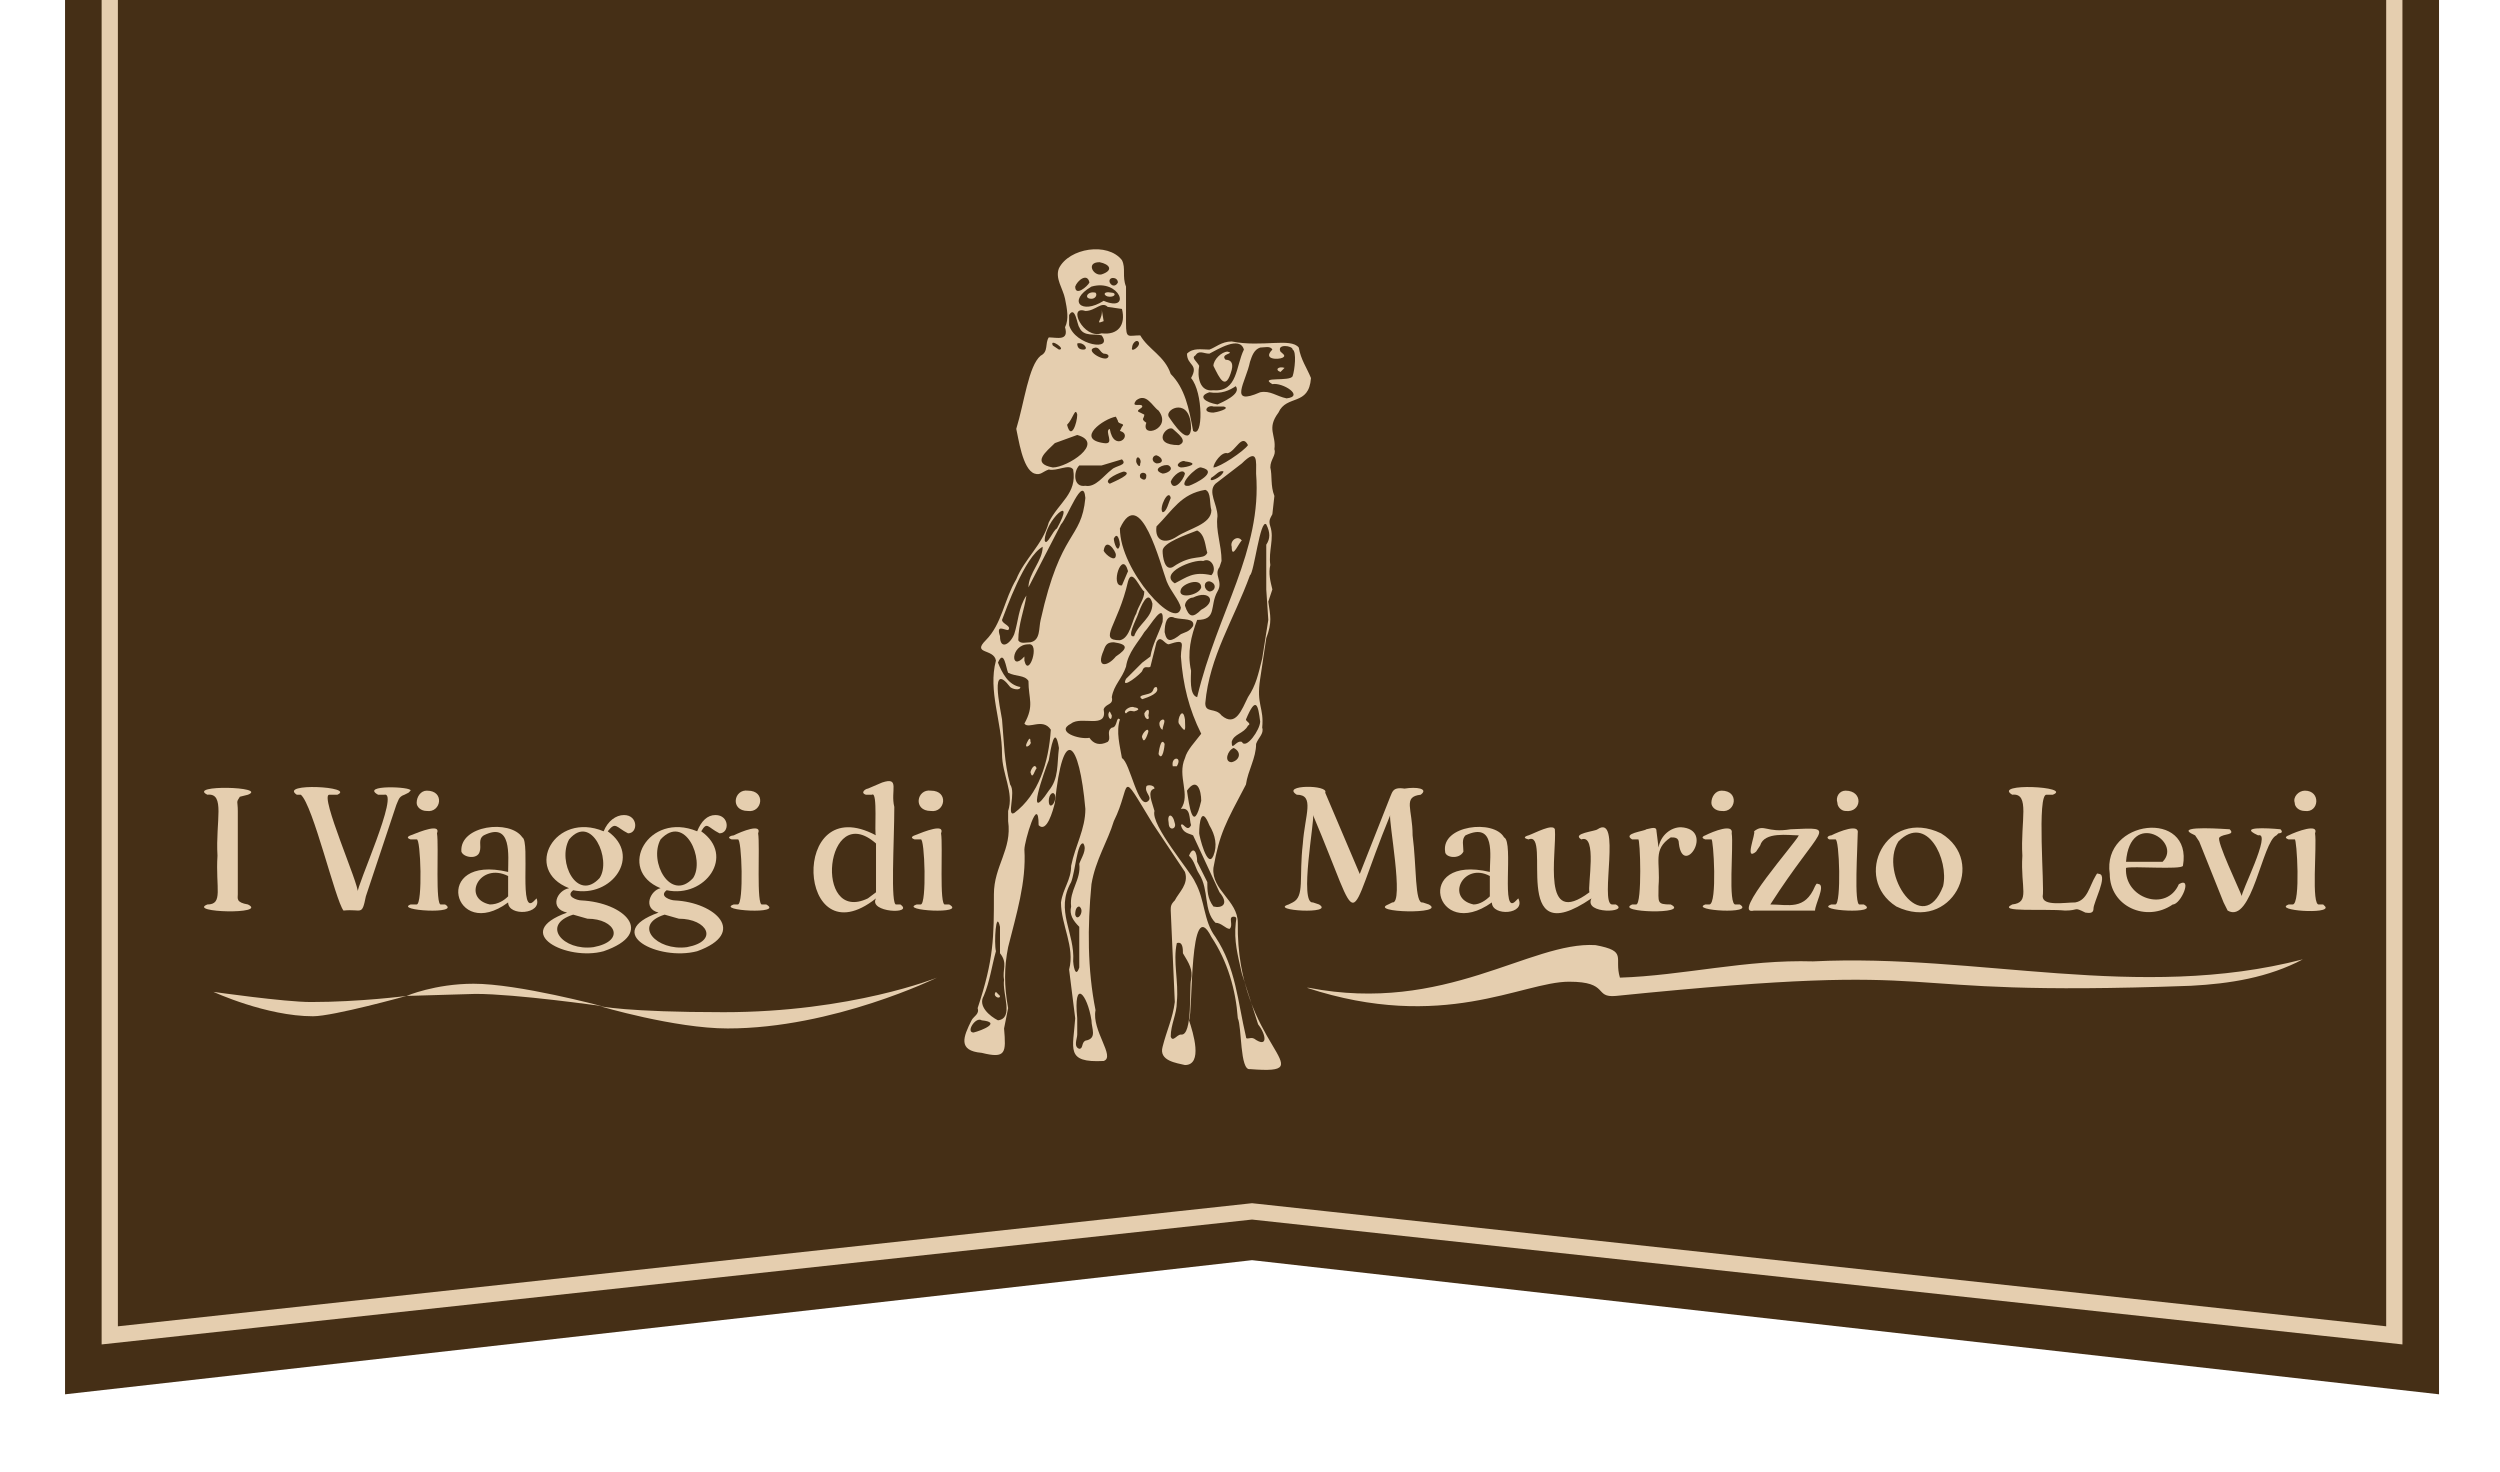
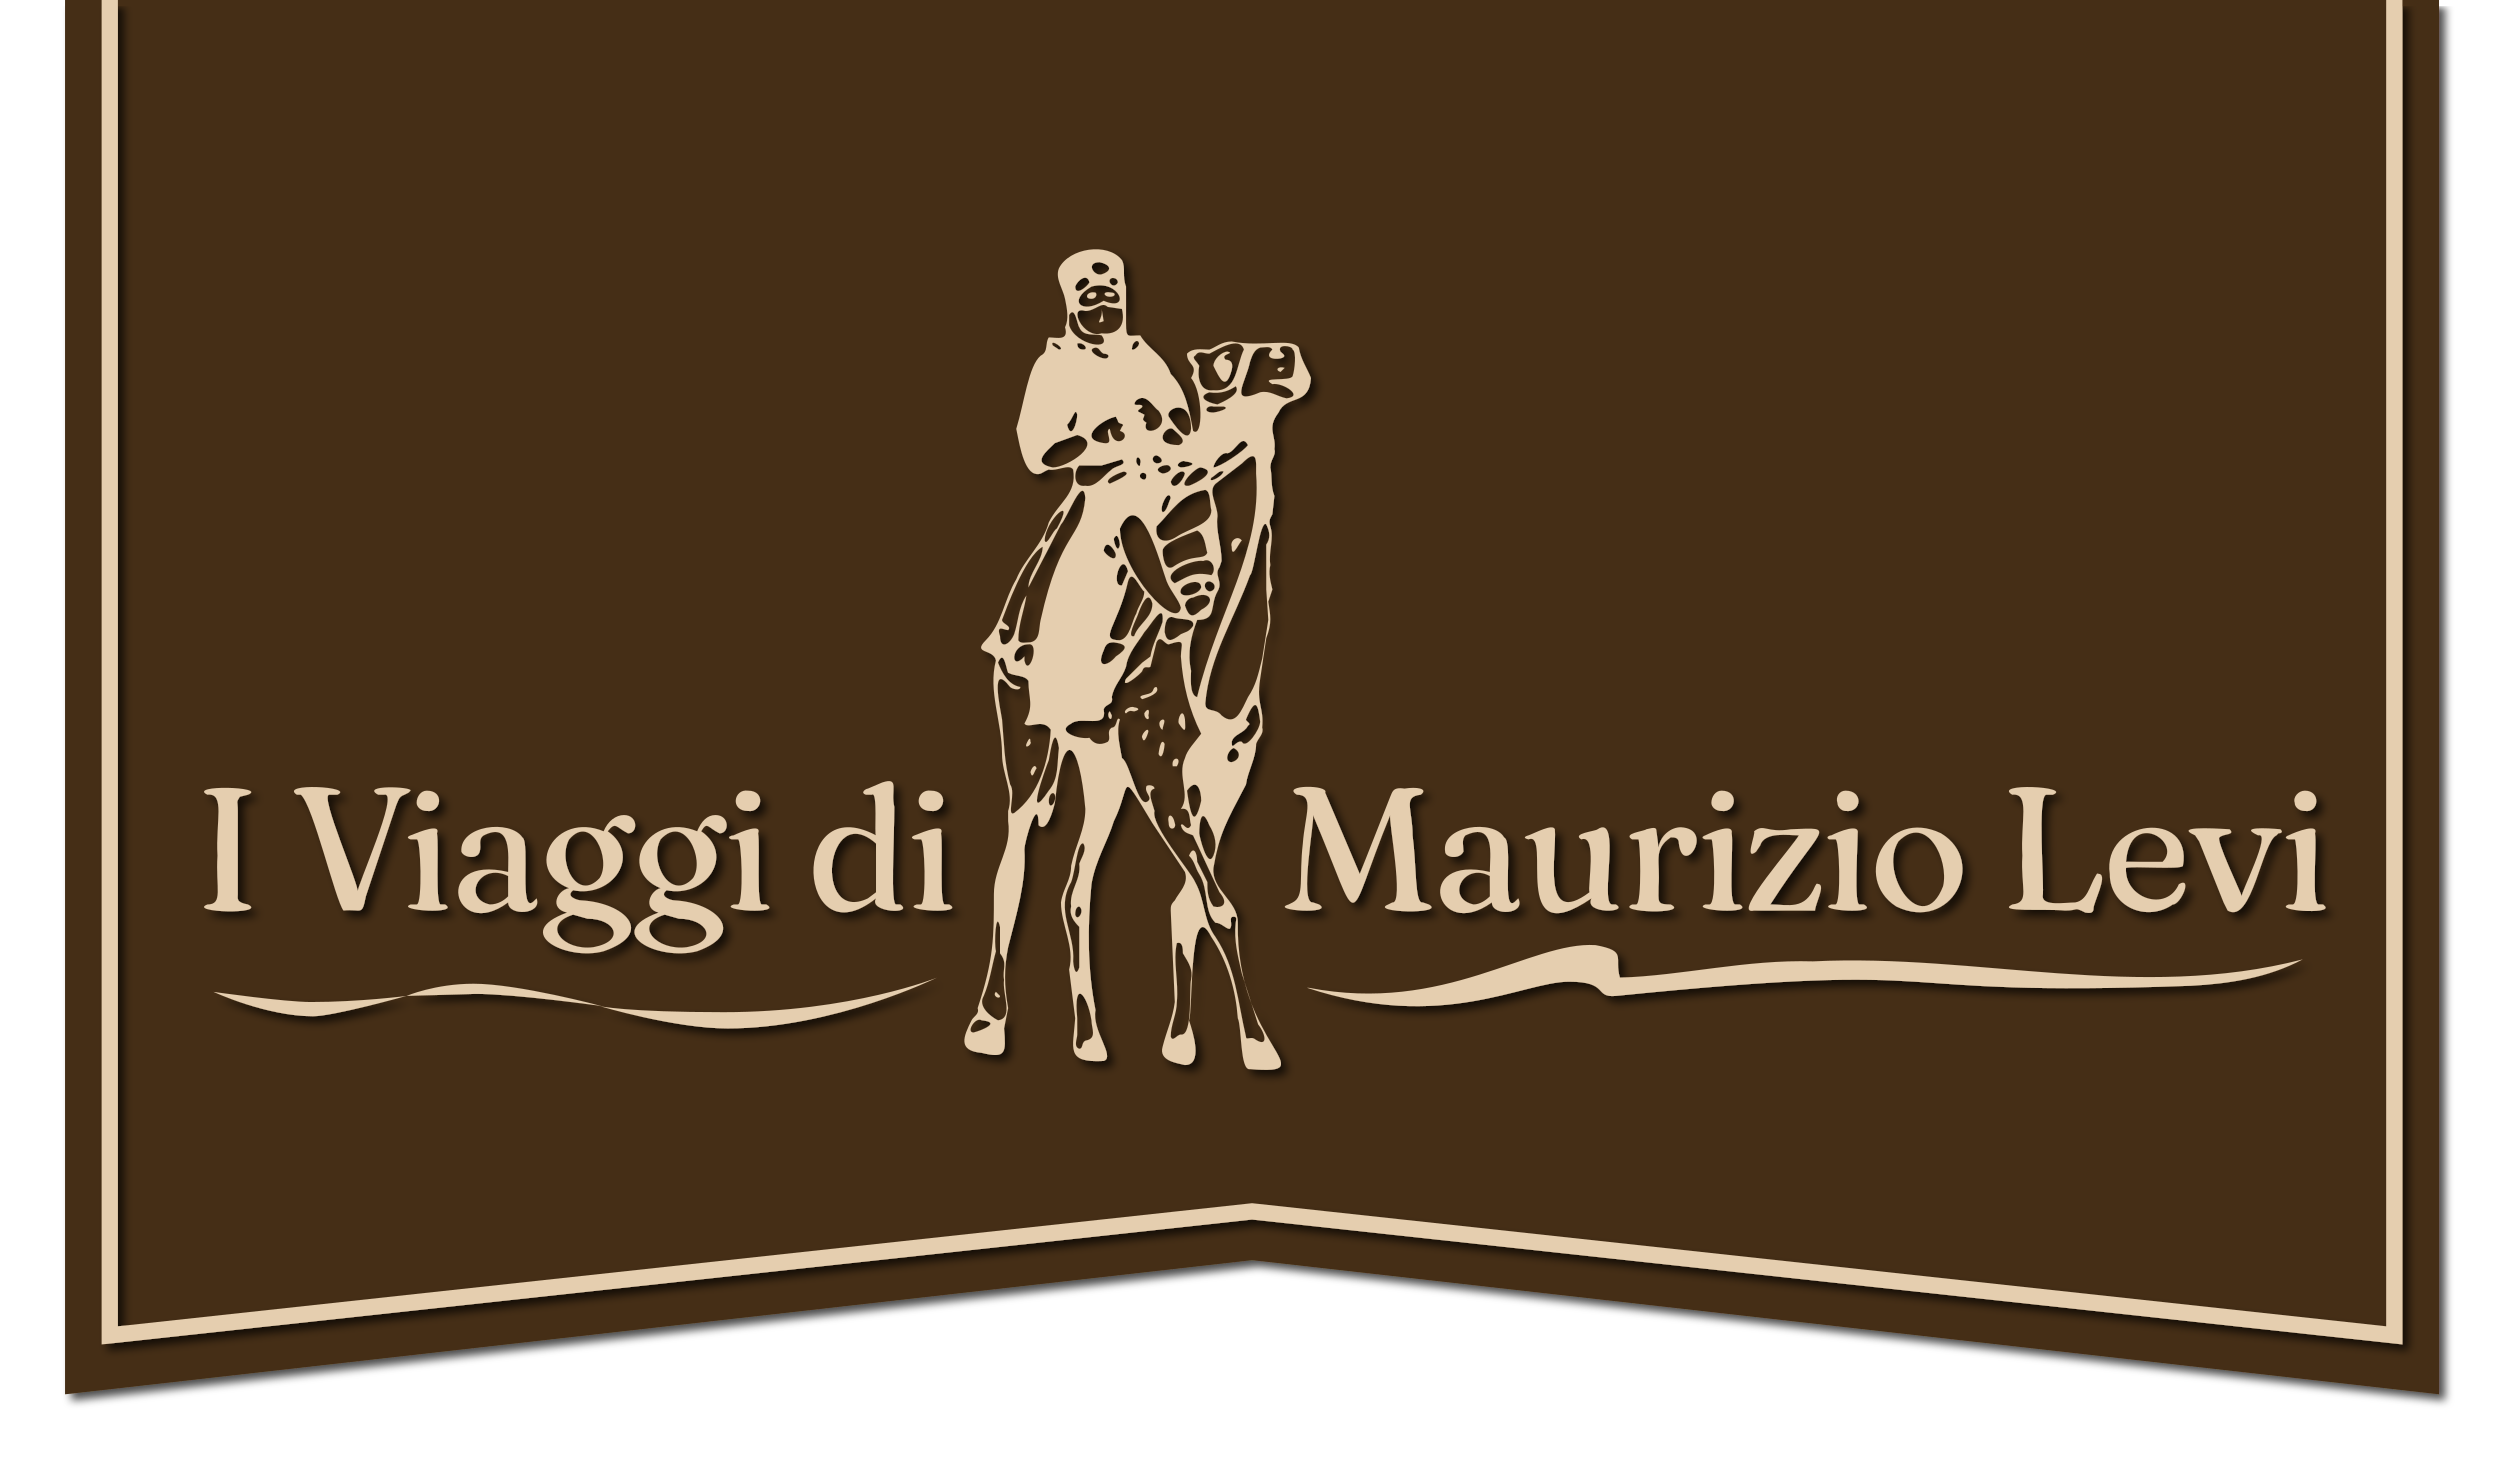
<svg xmlns="http://www.w3.org/2000/svg" viewBox="0 0 1230 724">
+   <style>/*  */
+   .shadow {
+     -webkit-filter: drop-shadow( 3px 2px 2px rgba(0,0,0,.7) );
+    filter: drop-shadow( 3px 3px 2px rgba(0,0,0,.7) );
+   }
+   /*  */</style>
  <g class="shadow">
    <path fill="#452f16" d="M32 0h1168v686l-584-66-584 66z" />
  </g>
  <path fill="transparent" stroke="#e5ceaf" stroke-width="8" d="M1178 0v657l-562-61-562 61V0" class="shadow" />
  <g class="shadow" fill="#e5ceaf">
    <path d="m118 392 4-1c10-4-30-5-20 0 9-1 4 13 5 30-1 16 3 24-5 24-10 4 30 5 20 0-6-1-5-3-5-5v-41c0-5-1-4 1-7zm84-3c1-2-25-3-16 2h3c8-2-14 46-13 48 1-3-19-48-14-48h4c9-4-29-6-20 0h2c6 5 17 52 21 57 9-1 9 3 11-7l15-45c1-2 1-4 4-5l2-1 1-1zm17 56h-2c-3 1-1-29-2-35 2-5-8-1-13 1 0 0-3 1 0 2h3c2-1 3 32 0 32h-3c-8 3 25 5 17 0zm-9-46c7 1 9-10 0-10-3 0-5 3-5 6 0 2 2 4 5 4z" />
    <path d="m264 442-1 1c-8 9-2-29-6-31-6-9-31-6-30 7 1 3 8 4 9 0 1-3-1-6 2-8 14-7 12 10 12 18-38-9-27 35 0 15 0 7 17 6 14-2zm-23 3c-14-3-5-21 9-14v10c-2 2-5 4-9 4z" />
    <path d="M307 401c-4 0-8 3-10 8-24-10-40 19-17 28-6 1-10 10-1 12-28 10 0 24 18 19 26-9 10-24-11-25-2 0-8-2-4-5 19 4 34-17 17-29 4-5 4-2 10 1 5 0 5-9-2-9zm-18 51c14 0 19 11 3 14-15 2-26-11-10-16l7 2zm6-20c-11 12-21-8-15-19 11-13 21 10 15 19z" />
    <path d="M352 401c-4 0-7 3-9 8-24-10-40 19-18 28-5 1-9 10-1 12-28 10 0 24 19 19 25-9 9-24-11-25-2 0-8-2-4-5 19 4 34-17 17-29 3-5 3-2 9 1 5 0 5-9-2-9zm-18 51c14 0 20 11 4 14-15 2-27-11-11-16l7 2zm7-20c-11 12-22-8-16-19 12-13 22 10 16 19zm27-33c7 1 9-10 0-10-7-1-9 10 0 10zm99 46h-2c-3 1-1-29-2-35 2-5-8-1-13 1 0 0-3 1 0 2h3c2-1 3 32 0 32h-2c-9 3 25 5 16 0z" />
    <path d="M377 445h-2c-3 1-1-29-2-35 2-5-8-1-12 1-1 0-4 1-1 2h3c2-1 3 32 0 32h-2c-9 3 25 5 16 0zm66 0h-2c-3 1-1-31-1-48-2-8 3-15-6-12l-7 3c-1 0-4 2-1 3h3c3-2 1 20 2 20-43-23-39 62 0 31-4 7 19 8 12 3zm-16-3c-27 13-21-49 4-27v24l-4 3zm31-43c7 1 9-10 0-10-7-1-9 10 0 10zm245 46-3-1c-4 1-3-18-5-33 0-13-5-19 4-20 4-3-2-4-8-3-6-1-6 2-7 4l-15 38-17-40c2-4-22-4-14 1 9 0 4 10 3 24-2 17 1 26-5 29l-2 1c-10 3 23 5 15 0l-3-1c-7 1 1-41 0-43 25 59 15 56 38 0-1 2 7 44 1 43l-2 1c-10 4 29 5 20 0z" />
    <path d="m747 442-1 1c-8 9-1-29-6-31-5-9-31-6-29 7 0 3 7 4 9 0 0-3-1-6 1-8 15-7 12 10 12 18-38-9-27 35 1 15 0 7 17 6 13-2zm-22 3c-14-3-5-21 8-14v10c-2 2-5 4-8 4zm70 0h-2c-6-1 5-45-7-37-1 1-13 2-8 5 8-3 3 23 4 26-24 18-16-19-17-31-1-3-10 2-13 3 0 0-4 1 0 2 12-5-10 57 31 29-4 8 19 7 12 3zm32-38c-5 0-10 4-11 10l-1-8c0-2-1-2-5-1-1 1-12 2-7 5h3c1-1 2 32-1 32h-2c-9 4 29 5 19 0-7 0-6-1-6-9 1-12-3-18 6-24 2 0 4 0 4 3 2 17 18-7 1-8zm29 38h-2c-4 1-1-29-2-35 1-5-9-1-13 1 0 0-3 1 0 2h3c1-1 3 32-1 32h-2c-8 3 25 5 17 0zm-9-46c7 1 9-10 0-10-3 0-5 3-5 6 0 2 2 4 5 4z" />
    <path d="M895 435c-1 0-1-1-2 1-5 12-13 9-22 9 25-39 34-38 10-37-12 2-13-3-18 1 1 1-5 15 1 10l2-3c2-7 14-5 19-5-1 3-34 40-22 37h30c0-3 5-12 2-13z" />
    <path d="M917 445h-2c-3 1-1-29-1-35 1-5-9-1-13 1-1 0-3 1-1 2h3c2-1 3 32 0 32h-2c-9 3 25 5 16 0zm-9-46c8 1 9-10 0-10-3 0-5 3-4 6 0 2 2 4 4 4zm47 11c-27-13-44 22-22 36 27 13 45-22 22-36zm1 26c-10 26-32-6-22-22 14-14 25 9 22 22zm77-6c-1 0-1-1-2 1-3 5-4 12-10 13-5 0-16 2-16-3 1-4-3-51 2-50h3c10-4-30-6-20 0 9-1 4 13 5 30-1 16 4 23-5 24-8 4 16 2 26 3 7 0 4-2 10 1 1 0 4 1 4-2s7-16 3-17zm41-4c5-28-40-23-36 4 0 16 18 24 31 15 4 0 10-14 3-10-6 14-27 7-26-8 3-1 27 1 28-1zm-10-2h-18c2-26 28-10 18 0zm58-16s-20-2-13 2l2 1c7-2-9 29-8 30-1-3-13-28-11-29 2-2 8-1 5-4-1 0-26-2-19 2l2 1 2 3 12 30 2 4c12 7 17-34 24-37l1-1s3 0 1-2zm12-9c7 1 8-10 0-10-3 0-6 3-5 6 0 2 2 4 5 4zm10 47-1-1h-2c-4 1-1-29-2-35 2-5-9-1-13 1 0 0-3 1 0 2h3c1-1 3 32-1 32h-2c-8 3 21 5 18 1zM105 488s35 5 48 5c24 0 47-3 47-3s-36 10-46 10c-23 0-49-12-49-12zm95 2s14-6 33-6c22 0 63 11 63 11s-42-6-62-6l-34 1z" />
    <path d="M295 495s37 11 63 11c52 0 103-25 103-25s-42 17-105 17c-48 0-61-3-61-3zm349-9c67 13 109-23 141-21 16 3 9 6 12 16 31-1 62-9 95-8 81-4 160 20 241-1-17 9-36 12-55 13-163 6-105-13-283 5-11 1-3-7-23-7-23 0-62 25-129 3h1zM490 325c-1-6-12-3-5-10 8-8 9-20 15-30 4-10 13-17 16-28 5-10 14-14 12-26-2-3-8 1-12 0-3 1-4 3-7 2-6-2-8-18-9-22 4-13 6-31 12-36 4-2 2-6 4-9 4 0 10 2 8-5 2-4 1-9 0-14s-5-10-3-15c5-10 24-13 31-4 2 4 0 8 2 13v18c0 8 1 6 7 6 4 7 12 10 15 19 7 7 9 17 11 28 5 4 5-19-1-26 4-7-2-6-2-12 3-3 7-2 11-2 3-1 6-4 11-4 15 3 29-2 33 3 1 6 4 10 6 15-1 14-12 8-16 17-6 8-1 11-2 18 1 3-2 5-2 9 1 4 0 9 2 14l-1 9c-1 2-2 3-1 6 2 6-1 12 0 19-1 4 0 8 1 12l-2 6c1 7 2 10-1 18l-3 20c-2 13 2 14 1 24 1 3-2 5-3 8 0 7-4 13-5 20-10 19-13 24-16 41-1 11 12 16 12 27-1 61 44 75 6 72-5 1-4-21-6-25-1-14-5-28-13-40-11-22-9 37-11 41 2 6 7 22-2 22-4-1-13-2-11-9 2-8 5-14 6-22l-2-45c0-2 0-3 2-5 2-4 7-8 5-14l-16-24c-17-28-10-19-19-1-3 10-9 19-11 31-2 21-2 42 2 62-2 10 10 23 4 25-19 1-15-6-14-21l-3-24c3-11-4-22-4-33 1-7 5-11 5-18 2-10 7-18 7-28-3-34-11-42-15-3-1 4-4 15-8 11 0-16-7 8-7 12 1 16-4 32-8 48-2 10-2 19 0 30l-2 10c1 12 1 15-11 12-12-1-9-8-5-16 1-2 4-3 3-6 8-24 8-35 8-56 0-14 9-22 7-36v-5c3-9-3-18-3-28 0-16-7-31-3-46zm91 73c5-7-2-16 2-25 1-4 5-8 8-12-6-12-9-24-10-38 0-6 3-9-6-6-2 0-4-5-6-1l-3 12c-1 1-3-1-4 2 0 1-11 10-8 4l8-8 4-3c1-6 4-11 6-17 1-11-6 2-9 5-3 5-8 10-9 17-2 6-6 9-7 15 1 4-3 3-4 6 2 10-11 3-16 7-8 4 4 8 9 7 2 3 5 4 9 2 2-2-1-5 2-7 3 0 2-6 4-4-2 6 0 13 1 19 4 2 8 26 13 21 2-2-2-4-1-7 0-1 4-1 4 1-4 1-1 7 0 11-2 7 18 30 20 35 5 9 4 19 10 27 10 15 11 32 15 49 0 2 2 0 4 1 7 5 6-2 2-7l-8-25c-2-9-4-16-3-25 0-1 1-3-1-3-3 0 0 4-2 6-2 0-4-3-7-3-6-6-3-16-8-24-2-3-2-6-5-9 2-5 4-2 4 3l5 10c0 4 0 8 3 12 4 1 8-1 3-7l-13-28c-2-1-5-1-6-5 1-2 3 4 5 0-1-3 0-9-5-8zm12-52c0 5 5 2 8 6 7 6 10-3 13-9 4-6 5-11 7-19l3-19-1-15v-22c2-3 2-6 0-10-3-3-6 24-8 25-8 22-20 40-22 63zm25-113c0-6 1-13-7-5l-13 10c-4 4 1 10 1 16-1 7 2 14 2 22l-1 3c-3 4 2 7-1 12-4 7 0 14-10 14-3 8-5 16-3 25 0 3-1 12 3 13 10-42 32-72 29-110zm-127 93c2 5 5 11 11 12 0 2-4 1-5 0-10-13-5 10-4 16 1 11 1 21 4 32 3 4-2 16 2 14 12-9 17-25 18-41-4-6-11 0-13-3 5-9 2-12 2-21-2-3-6-2-10-4-1-2-2-12-5-5zm14-33c-1 7-4 14-4 22 1 2 4 1 6 1 5-1 4-7 5-11 10-45 20-39 22-60-1-12-9 10-12 13l-16 31c0-7 7-13 7-20-9 5-18 31-20 36 0 2 5 3 3 5-2 0-6-3-4 3 0 7 5 4 7-1 2-6 2-13 6-19zm46-33c0 21 28 51 30 39-1-4-5-8-7-13-3-8-13-48-23-26zm82-64c9-1-2-8-7-7-7-4 9-1 10-4s2-12 0-13c0-2-8-3-6 1 1 1 3 2 1 3s-10 1-5-4c-1-2-4-1-6-1-3 1-4 4-5 7-2 10-11 22 5 15 5-1 8 2 13 3zm-37 55c-1-3 0-9-3-10-12 2-16 10-24 18-1 7 4 9 10 5s17-6 17-13zm1-59c12 1 11-12 15-20-2-7-13 0-17 2-3 0-5-2-7 1-2 1 1 3 2 5-1 5 0 13 7 12zM492 456c-2-9-3 8-2 12-2 7-3 15-6 22-3 5 3 10 7 12 8-1 2-13 3-20-1-5 2-8-2-13v-13zm94 26c1-5-1-8-4-13 0-2 0-6-3-5-2 9 1 19 0 29 0 6-3 11-3 17 1 3 3-1 5-1 6 1 4-24 5-27zm-35-167c5-1 6-10 8-13 1-4 4-7 4-11-2-1-6-12-8-5-5 22-15 29-4 29zm38-54c-5 2-17 6-17 10 0 3 1 10 5 8 10-7 15-3 17-7-1-3-1-9-5-11zm-47-97c8 1 12-4 10-12l-7-1c-3-3-6 2-11 2-9-3-1 14 8 11zm-24 66c7 0 26-12 12-16l-11 4c-4 4-12 10-1 12zm10 243c0 1 1 9 3 3v-20c-3-3-5-6-4-10-1-8 5-13 4-21 1-3 4-7 2-10-3-1-4 14-6 19-8 14 2 25 1 39zm6-234c5 1 9-5 13-8 2-2 8-2 5-5l-10 3h-11c-3 3-3 11 3 10zm3 263c-2-13-9-21-7-1v8c0 2-2 6 1 7 2 0 1-3 3-4 6-1 3-6 3-10zm-16-134c-2-12-4 0-5 6-2 5-12 33 0 15 5-6 4-13 5-21zm22-150c6 1 0-6 3-7 2 12 12 3 5 1l1-2c2-2-2-1-2-3l-1-2c-6 1-20 11-6 13zm49 58c-5-1-22 6-14 11 6-3 9-6 18-4 3-3 0-9-4-7zm28 79c-1-8-2-13-7-1 0 1 3 2 1 3-2 4-7 4-8 8 0 5 2-1 5 0 2 4 9-6 9-10zm-77-207c14 6 8-11-6-7-12 7-5 14 6 7zm21 60c-3 8 13 3 6-6-3-2-6-9-11-5-3 4 3 1 3 3 0 1-4 2-1 3l2 1c0 2-2 2 1 4zm26 202c0 1 4 18 7 11 2-5 1-10-2-15-4-10-5-1-5 4zm-17-99c1 5 3 5 8 1 2-1 4-1 6-4 1-4-5-3-9-4-4-2-5 3-5 7zm13-100c0-16-13-10-11-6 2 3 10 15 11 6zm-60-51c3 10 22 13 16 5-3-1-9 1-11-4-1-1-2-11-5-6v5zm57 138c2 6 4 6 8 2 8-4 4-10-4-6-2 0-4 2-4 4zm-35 18c-3 0-4 1-5 4-4 9 2 8 6 3 6-4 6-6-1-7zm43 78c0-5-2-12-7-5 1 7 3 22 7 5zm23-175c-3-6-6 3-10 4-3-1-7 5-7 7 3 0 15-8 17-11zm-47 78c-2-8-6 2-7 5s-6 12-2 11c2-6 9-9 9-16zm-63 28c2 9 8-9 2-8-9 0-9 14-2 6v2zm95-126c2-1 12-5 9-9-3 2-7 4-13 3-6 2-2 5 4 6zm-8 31c-2-1-13 10-6 9 3-1 15-7 6-9zm-11-11c5-2-1-6-3-8-3-2-11 8 3 8zm11 70c0-5-9-2-10 1-2 5 9 3 10-1zm-77-23c1 3 4-5 6-6 10-18-6-4-6 6zm41 15c-3-11-9 8-3 7l3-7zm-72 221c-3-2-8 6-4 6 4-1 14-5 4-6zm58-373c-7 0-3 7 1 6 6-2 4-5-1-6zm42 104c-1-3-6 1-7 4 1 5 6 0 7-4zm24 135c-3 1-5 7-1 7 4-1 5-5 1-7zm-58-95c0-2-5-9-6-2 1 2 6 6 6 2zm-20-132c0 5 6 0 7-2-1-5-6-1-7 2zm1 63c-1-4-2 2-5 5 2 8 5-1 5-5zm16 34c2-1 12-5 7-6-1 0-11 4-7 6zm51-38c-3-1-6 3 0 3 1 0 9-2 5-3h-5zm-58-29c-6 1 4 7 6 5 1-1 0-2-2-2-2-1-2-3-4-3zm33 62c2 0 6-2 3-4-2-1-9 2-3 4zm23 53c-3 0-3 4 0 5 3 0 4-4 0-5zm-19-41c-1-5-6 5-4 7 2 0 3-5 4-7zm7-18c-1-1-6 2-2 3 3 0 10-2 2-3zm-67 167c0 5 4 1 3-3-1-2-3 0-3 3zm35-126c0-1-1-7-3-3 0 2 2 8 3 3zm18-44c-2 0-3 3 0 4 4 0 3-3 0-4zm33 8c-2-1-4 2-6 3-2 3 5 0 6-3zm-52-93c0-3-5-3-4 0 1 2 3 2 4 0zm-21 311c1 4 5-2 2-4-1 0-2 1-2 4zm-8-278c4 0-5-6-3-2l3 2zm36-1c-1 3 5-1 3-3-1-1-3 1-3 3zm-24 1c3 0 0-4-3-3 0 2 1 3 3 3zm28 56c1-2-2-5-2-1 0 1 2 4 2 1zm3 6c0-2-4-2-3 1 1 1 3 2 3-1zm16 122c4 6 3 2 3-2-1-7-4 0-3 2zm-11-18c-2 0-1 2-3 3s-7 1-4 3c3-1 9-3 7-6zm9 67c-1-5-4-5-3 0 0 4 4 3 3 0zm-8-34c2 4 3-4 3-5-2-4-3 5-3 5zm-16-20c2-2 3-1 4-1 4-1 1-2 0-2-2-1-6 2-4 3zm11 9c0-3-4 2-3 3 1 4 3-3 3-3zm7-6c-3 1-1 5 0 5 0-2 2-5 0-5zm7 23c3-5-3-5-2 0h2zm-14-25c1-4-1-3-2-1 0 3 3 4 2 1zm-19-2c-2 2 1 6 1 2l-1-2zm60-81c0 7 4-3 5-3-2-3-6 0-5 3zm-96 109c-1-3-3 1-3 2 1 4 2-1 3-2zm-5-12c-1 3 3 0 2-1 0-4-2 1-2 1zm127-185c-3-1-5 1-2 2l2-2zm-35-1c3 6 6 13 9 2 1-4-1-5-3-5-3-3 5-3 1-4-3 0-7 4-7 7zM490 488c-2 2 2 4 2 2l-2-2zm53-330-1-6c1 5-4 8 1 6zm-4-14c-4-1-6 3-2 3 2 0 3-2 2-3zm7 2c3 0 3-2 1-2-5-1-4 2-1 2z" />
  </g>
</svg>
